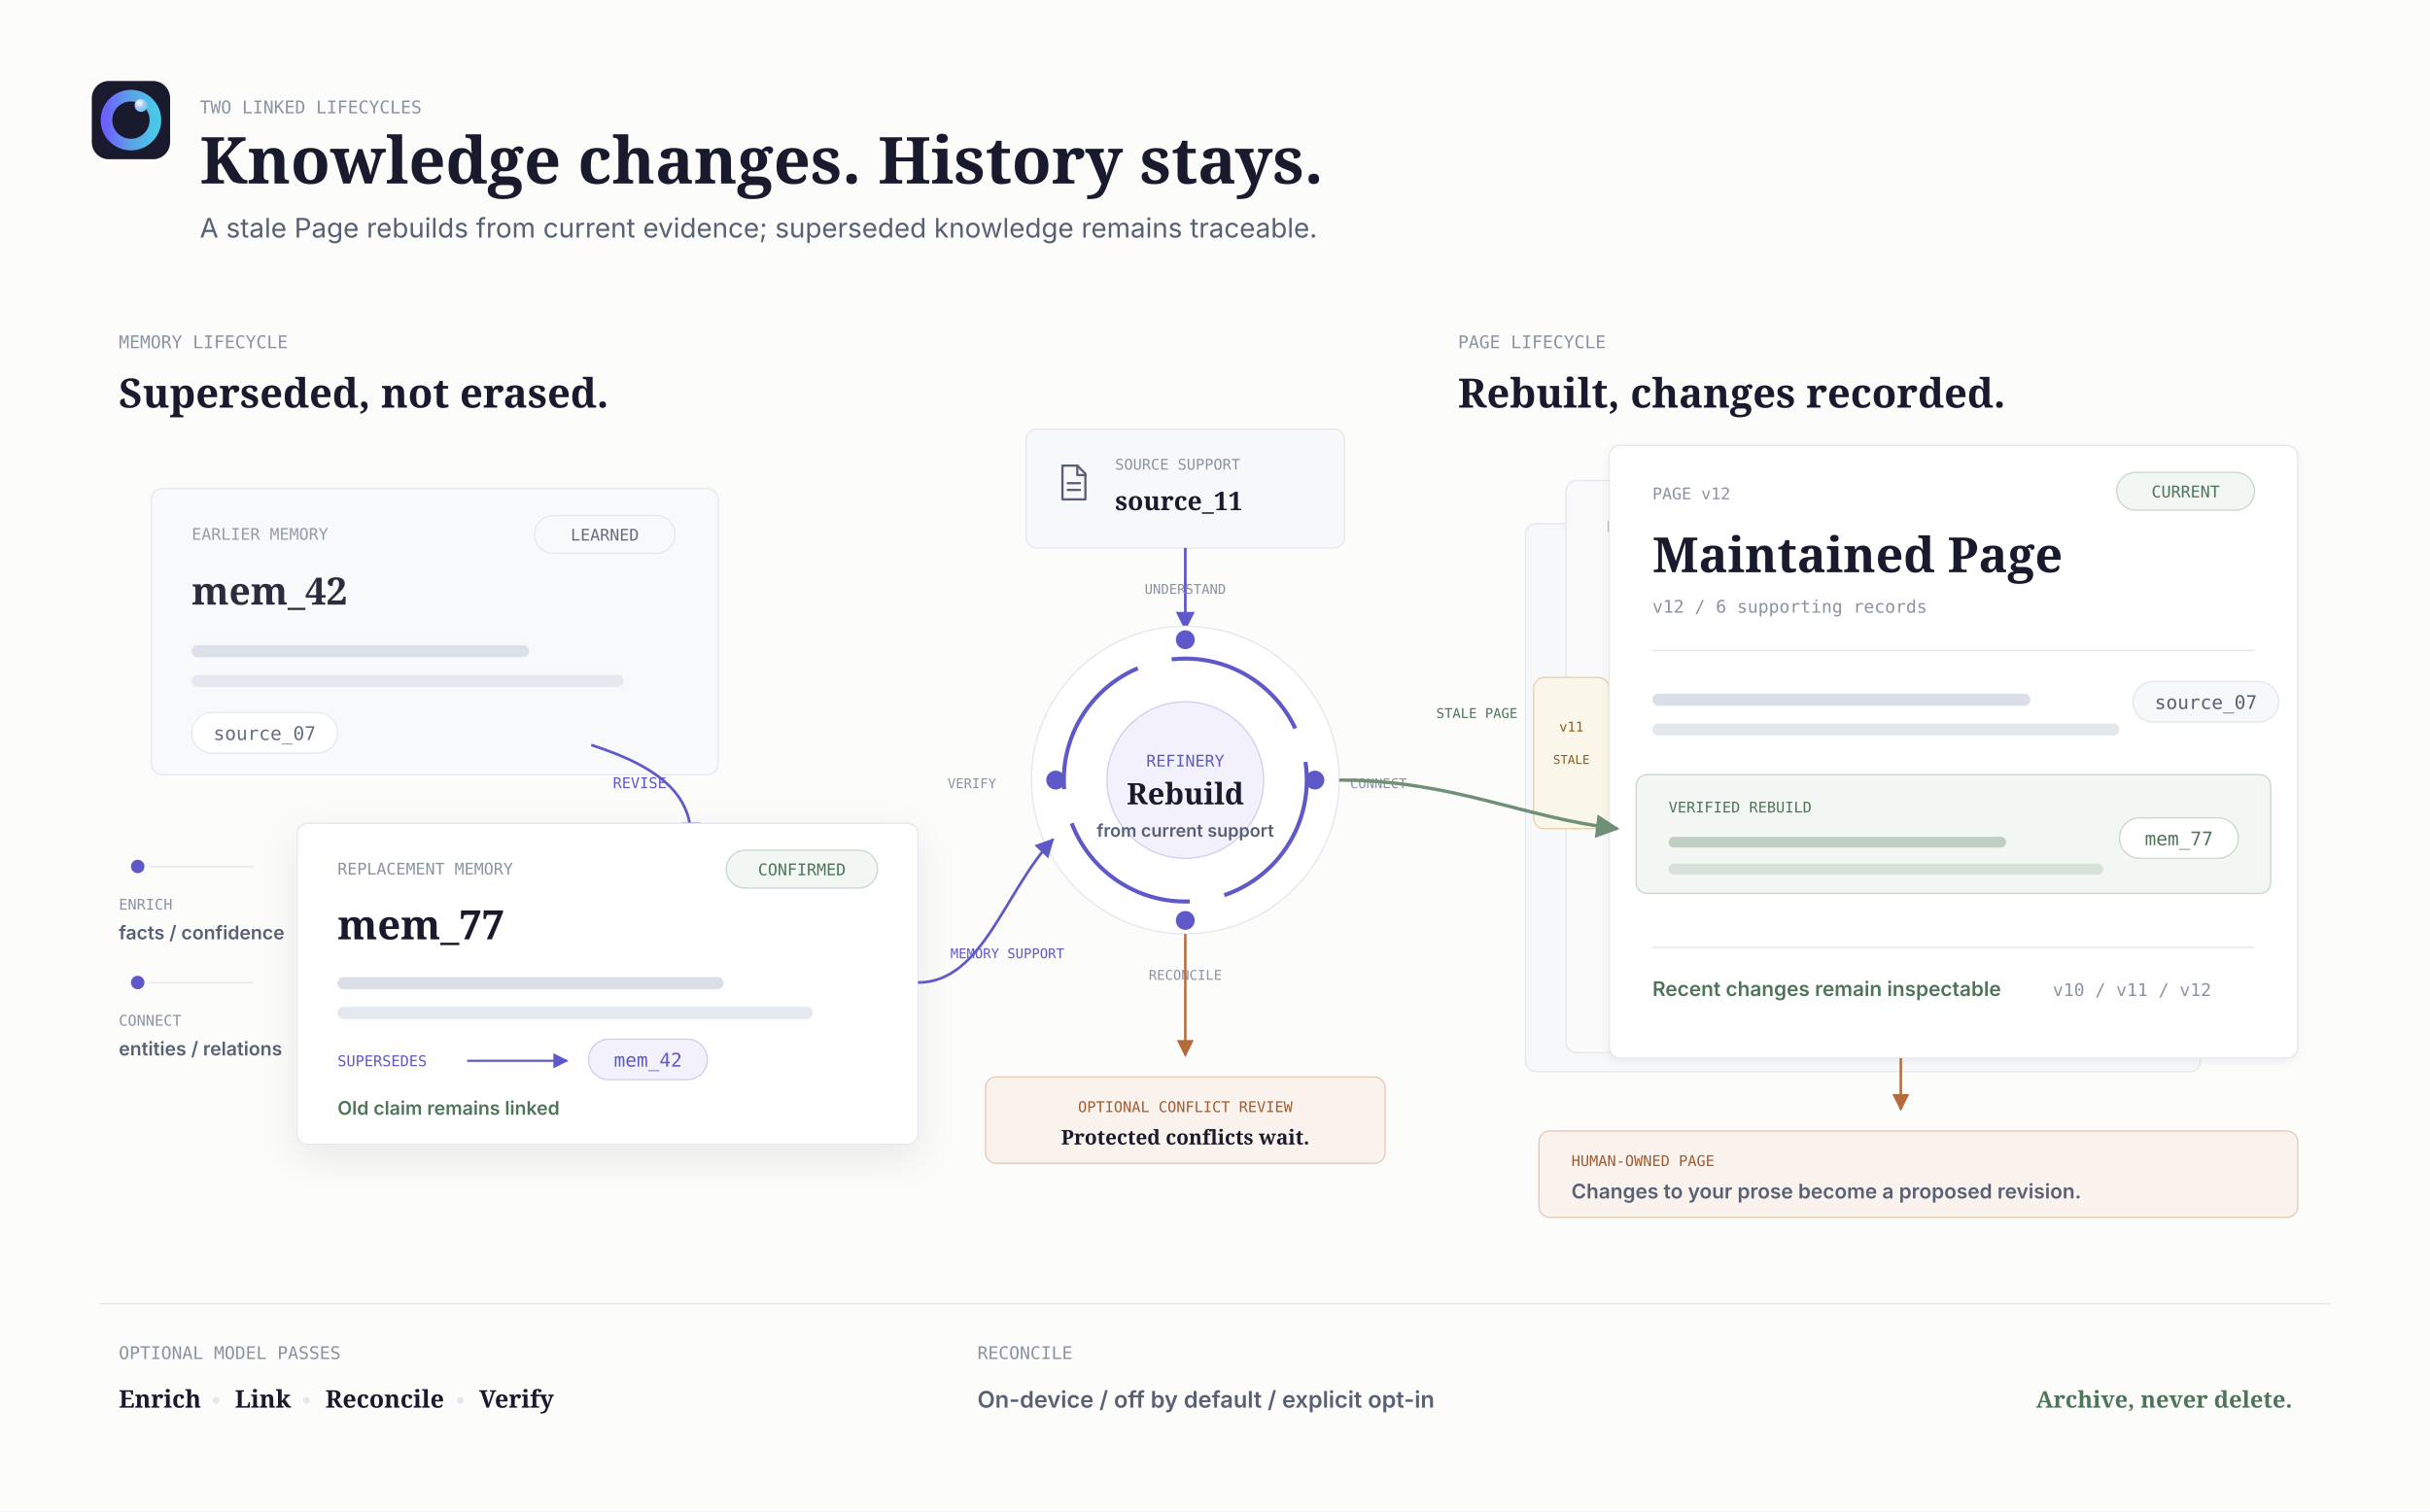
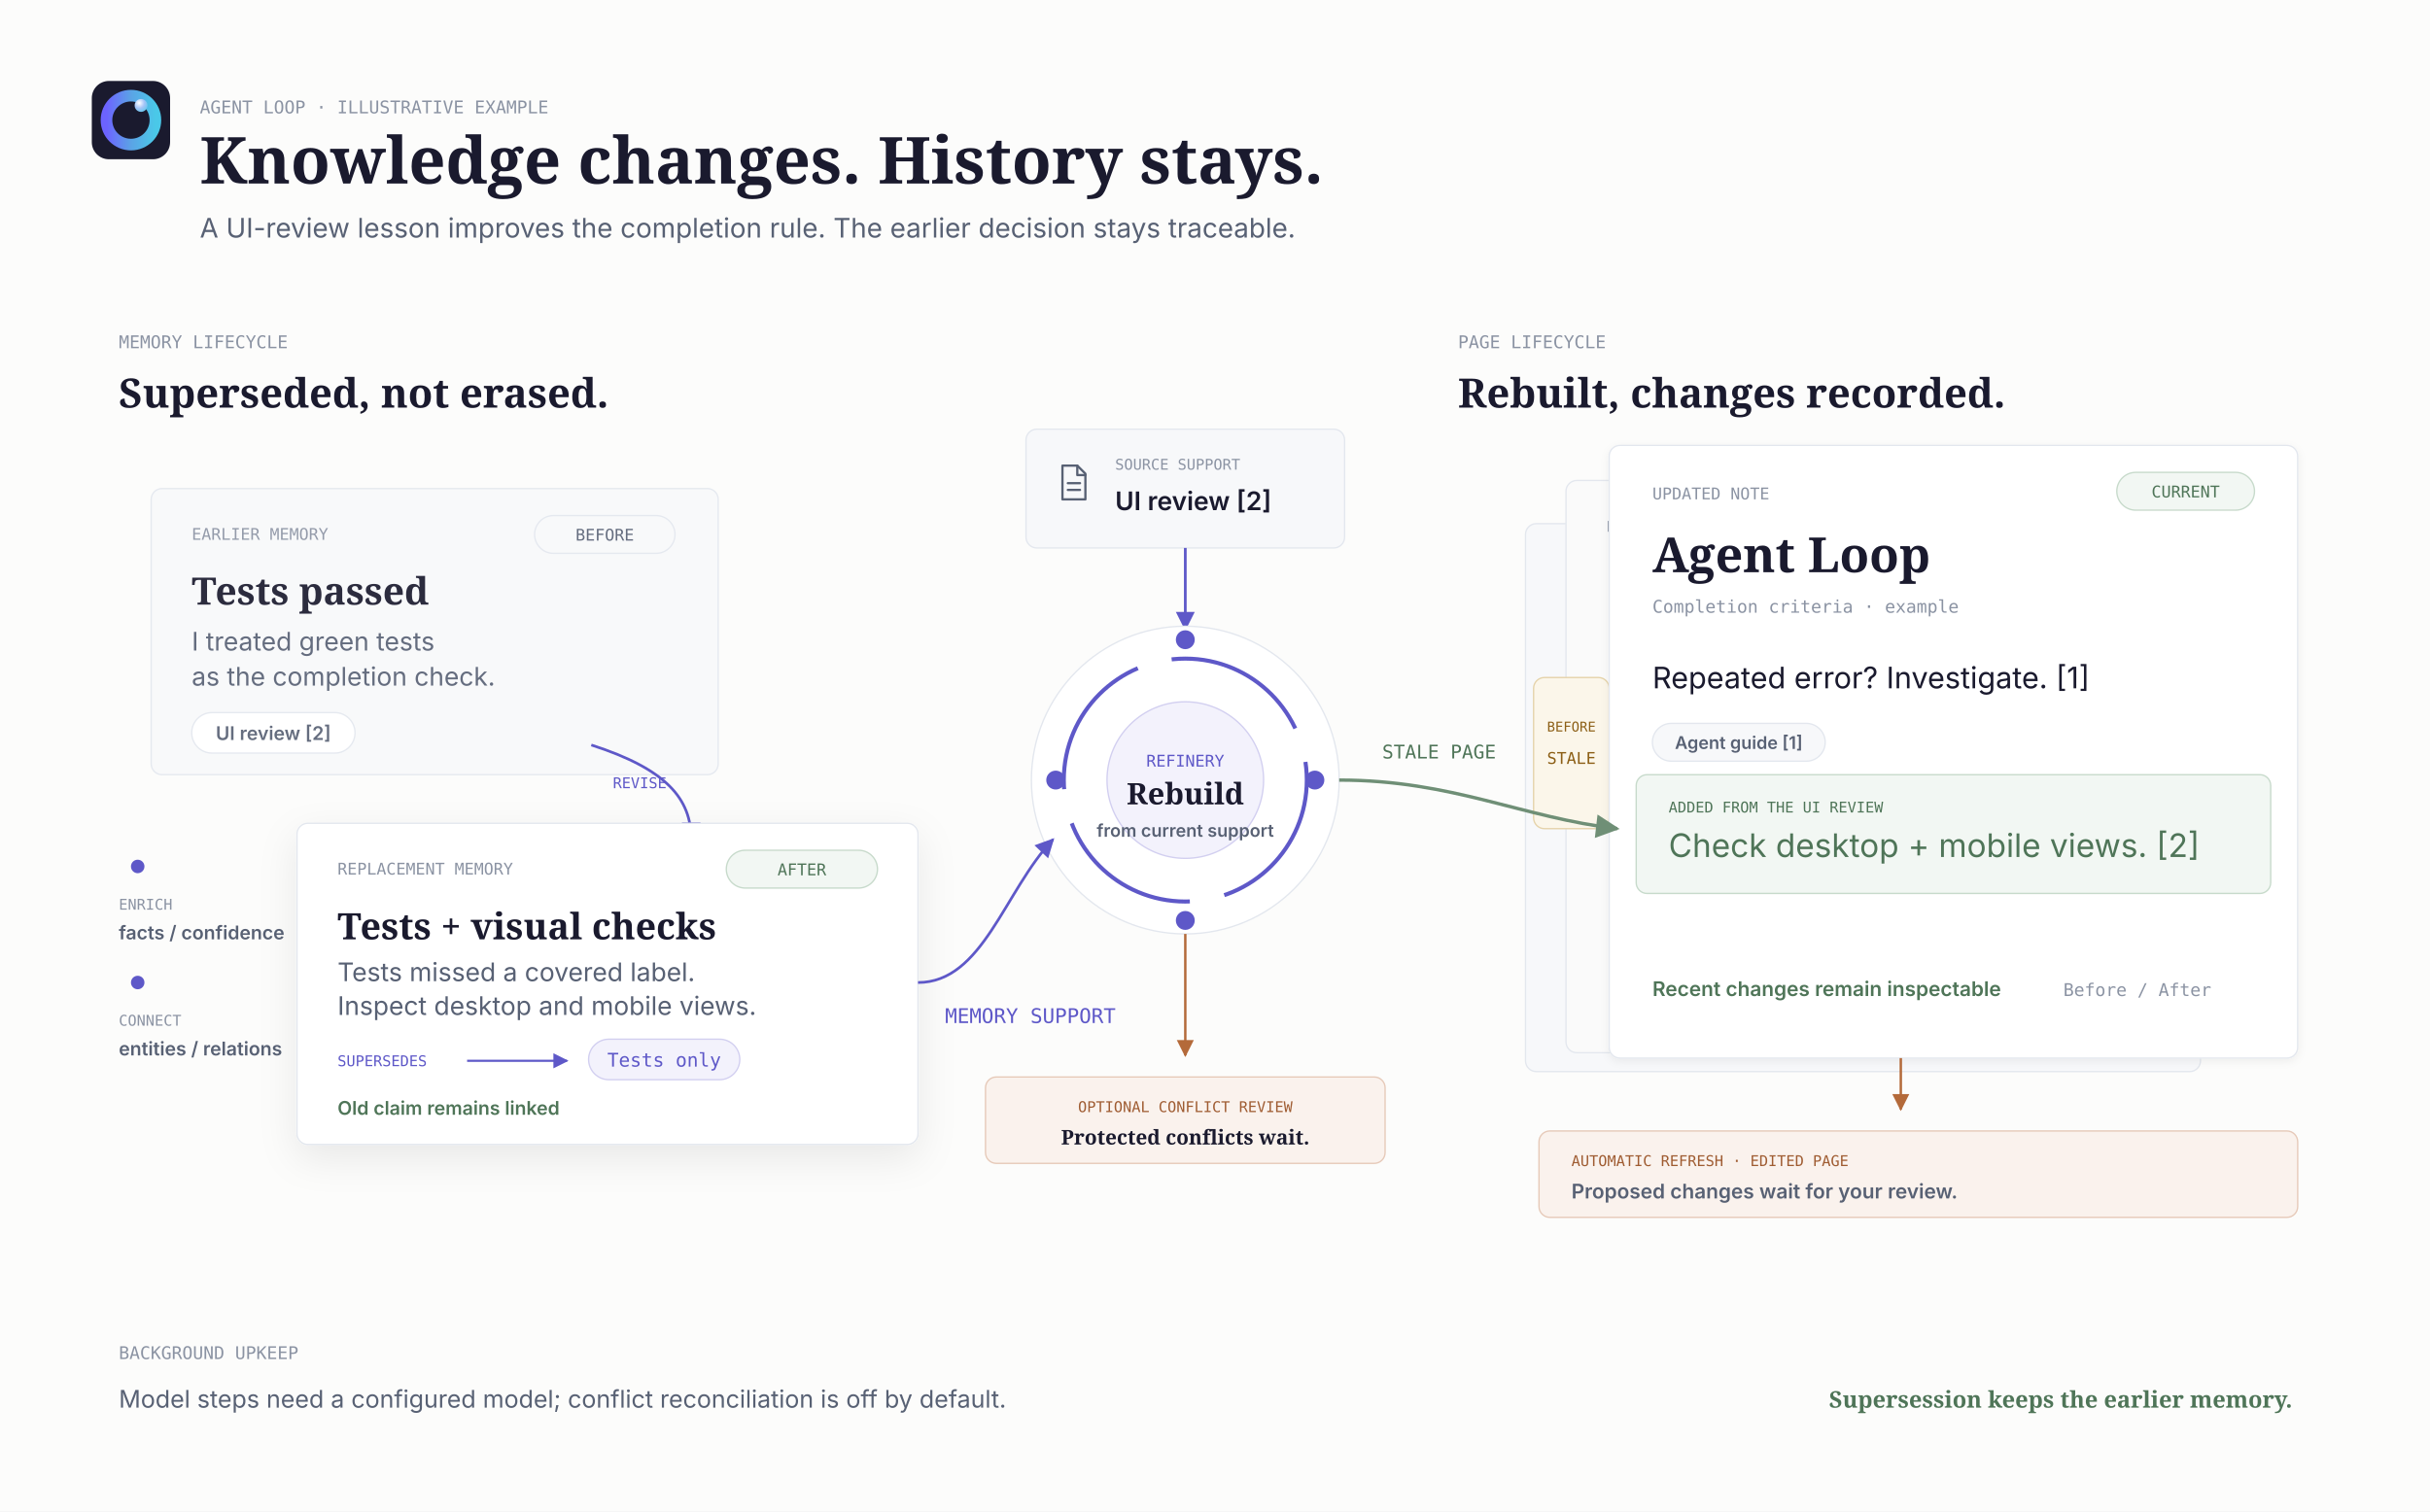
<svg xmlns="http://www.w3.org/2000/svg" width="1800" height="1120" viewBox="0 0 1800 1120" role="img" aria-labelledby="title desc">
  <style>text { font-kerning: normal; }</style>
  <rect width="1800" height="1120" fill="#FCFCFB" />
  <g transform="translate(68 60) scale(0.1132812)">
    <rect width="512" height="512" rx="112" fill="#1A1A2E" />
    <circle cx="256" cy="256" r="160" fill="none" stroke="url(#lifecycle-en-desktop-ring)" stroke-width="76" />
    <circle cx="322" cy="160" r="42" fill="url(#lifecycle-en-desktop-orb)" />
  </g>
  <g data-fit-region="lifecycle-en-desktop-heading" data-fit-x="148" data-fit-y="56" data-fit-width="1578" data-fit-height="130" data-check-overlap="false">
-     <text x="148" y="84" font-family="&quot;JetBrains Mono&quot;, ui-monospace, monospace" font-size="13" font-weight="500" fill="#8B93A3" text-anchor="start">TWO LINKED LIFECYCLES</text>
-     <text x="148" y="136" font-family="&quot;Fraunces&quot;, Georgia, serif" font-size="48" font-weight="600" fill="#1A1A2E" text-anchor="start">Knowledge changes. History stays.</text>
-     <text x="148" y="176" font-family="&quot;Instrument Sans&quot;, -apple-system, BlinkMacSystemFont, sans-serif" font-size="20" font-weight="400" fill="#586174" text-anchor="start">A stale Page rebuilds from current evidence; superseded knowledge remains traceable.</text>
+     <text x="148" y="84" font-family="'JetBrains Mono', monospace" font-size="13" font-weight="500" fill="#8B93A3" text-anchor="start">AGENT LOOP · ILLUSTRATIVE EXAMPLE</text>
+     <text x="148" y="136" font-family="'Fraunces', Georgia, serif" font-size="48" font-weight="600" fill="#1A1A2E" text-anchor="start">Knowledge changes. History stays.</text>
+     <text x="148" y="176" font-family="'Instrument Sans', -apple-system, sans-serif" font-size="20" font-weight="400" fill="#586174" text-anchor="start">A UI-review lesson improves the completion rule. The earlier decision stays traceable.</text>
  </g>
  <g data-fit-region="lifecycle-en-desktop-memory-object" data-fit-x="70" data-fit-y="236" data-fit-width="640" data-fit-height="670" data-check-overlap="false">
-     <text x="88" y="258" font-family="&quot;JetBrains Mono&quot;, ui-monospace, monospace" font-size="13" font-weight="500" fill="#8B93A3" text-anchor="start">MEMORY LIFECYCLE</text>
-     <text x="88" y="302" font-family="&quot;Fraunces&quot;, Georgia, serif" font-size="30" font-weight="600" fill="#1A1A2E" text-anchor="start">Superseded, not erased.</text>
+     <text x="88" y="258" font-family="'JetBrains Mono', monospace" font-size="13" font-weight="500" fill="#8B93A3" text-anchor="start">MEMORY LIFECYCLE</text>
+     <text x="88" y="302" font-family="'Fraunces', Georgia, serif" font-size="30" font-weight="600" fill="#1A1A2E" text-anchor="start">Superseded, not erased.</text>
    <g opacity="0.92">
      <rect x="112" y="362" width="420" height="212" rx="8" fill="#F7F8FA" stroke="#E3E7EE" />
-       <text x="142" y="400" font-family="&quot;JetBrains Mono&quot;, ui-monospace, monospace" font-size="12" font-weight="500" fill="#8B93A3" text-anchor="start">EARLIER MEMORY</text>
+       <text x="142" y="400" font-family="'JetBrains Mono', monospace" font-size="12" font-weight="500" fill="#8B93A3" text-anchor="start">EARLIER MEMORY</text>
      <g>
        <rect x="396" y="382" width="104" height="28" rx="14" fill="#F7F8FA" stroke="#E3E7EE" />
-         <text x="448" y="400.56" font-family="&quot;JetBrains Mono&quot;, ui-monospace, monospace" font-size="12" font-weight="500" fill="#586174" text-anchor="middle">LEARNED</text>
+         <text x="448" y="400.56" font-family="'JetBrains Mono', monospace" font-size="12" font-weight="500" fill="#586174" text-anchor="middle">BEFORE</text>
      </g>
-       <text x="142" y="448" font-family="&quot;Fraunces&quot;, Georgia, serif" font-size="28" font-weight="600" fill="#1A1A2E" text-anchor="start">mem_42</text>
-       <rect x="142" y="478" width="250" height="9" rx="4.5" fill="#D9DEE7" />
-       <rect x="142" y="500" width="320" height="9" rx="4.5" fill="#E3E7EE" />
+       <text x="142" y="448" font-family="'Fraunces', Georgia, serif" font-size="28" font-weight="600" fill="#1A1A2E" text-anchor="start">Tests passed</text>
+       <text x="142" y="482" font-family="'Instrument Sans', -apple-system, sans-serif" font-size="19" font-weight="400" fill="#586174" text-anchor="start">I treated green tests</text>
+       <text x="142" y="508" font-family="'Instrument Sans', -apple-system, sans-serif" font-size="19" font-weight="400" fill="#586174" text-anchor="start">as the completion check.</text>
      <g>
-         <rect x="142" y="528" width="108" height="30" rx="15" fill="#FFFFFF" stroke="#E3E7EE" />
-         <text x="196" y="548.32" font-family="&quot;JetBrains Mono&quot;, ui-monospace, monospace" font-size="14" font-weight="500" fill="#586174" text-anchor="middle">source_07</text>
+         <rect x="142" y="528" width="121" height="30" rx="15" fill="#FFFFFF" stroke="#E3E7EE" />
+         <text x="202.5" y="548.32" font-family="'Instrument Sans', -apple-system, sans-serif" font-size="14" font-weight="600" fill="#586174" text-anchor="middle">UI review [2]</text>
      </g>
    </g>
    <path d="M438 552 C494 570 512 592 512 622" fill="none" stroke="#5E58C8" stroke-width="2" marker-end="url(#lifecycle-en-desktop-arrow)" />
-     <text x="454" y="584" font-family="&quot;JetBrains Mono&quot;, ui-monospace, monospace" font-size="11" font-weight="500" fill="#5E58C8" text-anchor="start">REVISE</text>
+     <text x="454" y="584" font-family="'JetBrains Mono', monospace" font-size="11" font-weight="500" fill="#5E58C8" text-anchor="start">REVISE</text>
    <g filter="url(#lifecycle-en-desktop-card-shadow)">
      <rect x="220" y="610" width="460" height="238" rx="8" fill="#FFFFFF" stroke="#E3E7EE" />
    </g>
-     <text x="250" y="648" font-family="&quot;JetBrains Mono&quot;, ui-monospace, monospace" font-size="12" font-weight="500" fill="#8B93A3" text-anchor="start">REPLACEMENT MEMORY</text>
+     <text x="250" y="648" font-family="'JetBrains Mono', monospace" font-size="12" font-weight="500" fill="#8B93A3" text-anchor="start">REPLACEMENT MEMORY</text>
    <g>
      <rect x="538" y="630" width="112" height="28" rx="14" fill="#F2F7F3" stroke="#C7DACB" />
-       <text x="594" y="648.56" font-family="&quot;JetBrains Mono&quot;, ui-monospace, monospace" font-size="12" font-weight="500" fill="#4F7558" text-anchor="middle">CONFIRMED</text>
+       <text x="594" y="648.56" font-family="'JetBrains Mono', monospace" font-size="12" font-weight="500" fill="#4F7558" text-anchor="middle">AFTER</text>
    </g>
-     <text x="250" y="696" font-family="&quot;Fraunces&quot;, Georgia, serif" font-size="30" font-weight="600" fill="#1A1A2E" text-anchor="start">mem_77</text>
-     <rect x="250" y="724" width="286" height="9" rx="4.5" fill="#D9DEE7" />
-     <rect x="250" y="746" width="352" height="9" rx="4.5" fill="#E3E7EE" />
-     <text x="250" y="790" font-family="&quot;JetBrains Mono&quot;, ui-monospace, monospace" font-size="11" font-weight="500" fill="#5E58C8" text-anchor="start">SUPERSEDES</text>
+     <text x="250" y="696" font-family="'Fraunces', Georgia, serif" font-size="27" font-weight="600" fill="#1A1A2E" text-anchor="start">Tests + visual checks</text>
+     <text x="250" y="727" font-family="'Instrument Sans', -apple-system, sans-serif" font-size="19" font-weight="400" fill="#586174" text-anchor="start">Tests missed a covered label.</text>
+     <text x="250" y="752" font-family="'Instrument Sans', -apple-system, sans-serif" font-size="19" font-weight="400" fill="#586174" text-anchor="start">Inspect desktop and mobile views.</text>
+     <text x="250" y="790" font-family="'JetBrains Mono', monospace" font-size="11" font-weight="500" fill="#5E58C8" text-anchor="start">SUPERSEDES</text>
    <path d="M346 786 H420" stroke="#5E58C8" stroke-width="1.6" marker-end="url(#lifecycle-en-desktop-arrow)" />
    <g>
-       <rect x="436" y="770" width="88" height="30" rx="15" fill="#F3F2FC" stroke="#D2CFF0" />
-       <text x="480" y="790.32" font-family="&quot;JetBrains Mono&quot;, ui-monospace, monospace" font-size="14" font-weight="500" fill="#5E58C8" text-anchor="middle">mem_42</text>
+       <rect x="436" y="770" width="112" height="30" rx="15" fill="#F3F2FC" stroke="#D2CFF0" />
+       <text x="492" y="790.32" font-family="'JetBrains Mono', monospace" font-size="14" font-weight="500" fill="#5E58C8" text-anchor="middle">Tests only</text>
    </g>
-     <text x="250" y="826" font-family="&quot;Instrument Sans&quot;, -apple-system, BlinkMacSystemFont, sans-serif" font-size="14" font-weight="600" fill="#4F7558" text-anchor="start">Old claim remains linked</text>
+     <text x="250" y="826" font-family="'Instrument Sans', -apple-system, sans-serif" font-size="14" font-weight="600" fill="#4F7558" text-anchor="start">Old claim remains linked</text>
    <circle cx="102" cy="642" r="5" fill="#5E58C8" />
-     <line x1="110" y1="642" x2="188" y2="642" stroke="#E3E7EE" />
-     <text x="88" y="674" font-family="&quot;JetBrains Mono&quot;, ui-monospace, monospace" font-size="11" font-weight="500" fill="#8B93A3" text-anchor="start">ENRICH</text>
-     <text x="88" y="696" font-family="&quot;Instrument Sans&quot;, -apple-system, BlinkMacSystemFont, sans-serif" font-size="14" font-weight="600" fill="#586174" text-anchor="start">facts / confidence</text>
+     <text x="88" y="674" font-family="'JetBrains Mono', monospace" font-size="11" font-weight="500" fill="#8B93A3" text-anchor="start">ENRICH</text>
+     <text x="88" y="696" font-family="'Instrument Sans', -apple-system, sans-serif" font-size="14" font-weight="600" fill="#586174" text-anchor="start">facts / confidence</text>
    <circle cx="102" cy="728" r="5" fill="#5E58C8" />
-     <line x1="110" y1="728" x2="188" y2="728" stroke="#E3E7EE" />
-     <text x="88" y="760" font-family="&quot;JetBrains Mono&quot;, ui-monospace, monospace" font-size="11" font-weight="500" fill="#8B93A3" text-anchor="start">CONNECT</text>
-     <text x="88" y="782" font-family="&quot;Instrument Sans&quot;, -apple-system, BlinkMacSystemFont, sans-serif" font-size="14" font-weight="600" fill="#586174" text-anchor="start">entities / relations</text>
+     <text x="88" y="760" font-family="'JetBrains Mono', monospace" font-size="11" font-weight="500" fill="#8B93A3" text-anchor="start">CONNECT</text>
+     <text x="88" y="782" font-family="'Instrument Sans', -apple-system, sans-serif" font-size="14" font-weight="600" fill="#586174" text-anchor="start">entities / relations</text>
  </g>
  <g data-fit-region="lifecycle-en-desktop-refinery" data-fit-x="698" data-fit-y="260" data-fit-width="360" data-fit-height="610" data-check-overlap="false">
    <rect x="760" y="318" width="236" height="88" rx="8" fill="#F7F8FA" stroke="#E3E7EE" />
    <g fill="none" stroke="#586174" stroke-width="1.7" stroke-linecap="round" stroke-linejoin="round">
      <path d="M787 345h11l6 6v19H787z" />
      <path d="M798 345v7h6" />
      <path d="M791 358h9M791 363h9" />
    </g>
-     <text x="826" y="348" font-family="&quot;JetBrains Mono&quot;, ui-monospace, monospace" font-size="11" font-weight="500" fill="#8B93A3" text-anchor="start">SOURCE SUPPORT</text>
-     <text x="826" y="378" font-family="&quot;Fraunces&quot;, Georgia, serif" font-size="19" font-weight="600" fill="#1A1A2E" text-anchor="start">source_11</text>
+     <text x="826" y="348" font-family="'JetBrains Mono', monospace" font-size="11" font-weight="500" fill="#8B93A3" text-anchor="start">SOURCE SUPPORT</text>
+     <text x="826" y="378" font-family="'Instrument Sans', -apple-system, sans-serif" font-size="19" font-weight="600" fill="#1A1A2E" text-anchor="start">UI review [2]</text>
    <path d="M878 406 V466" fill="none" stroke="#5E58C8" stroke-width="2" marker-end="url(#lifecycle-en-desktop-arrow)" />
    <circle cx="878" cy="578" r="114" fill="#FFFFFF" stroke="#E3E7EE" />
    <circle cx="878" cy="578" r="90" fill="none" stroke="#5E58C8" stroke-width="3" stroke-dasharray="112 26" />
    <circle cx="878" cy="578" r="58" fill="#F3F2FC" stroke="#D2CFF0" />
-     <text x="878" y="568" font-family="&quot;JetBrains Mono&quot;, ui-monospace, monospace" font-size="12" font-weight="500" fill="#5E58C8" text-anchor="middle">REFINERY</text>
-     <text x="878" y="596" font-family="&quot;Fraunces&quot;, Georgia, serif" font-size="22" font-weight="600" fill="#1A1A2E" text-anchor="middle">Rebuild</text>
-     <text x="878" y="620" font-family="&quot;Instrument Sans&quot;, -apple-system, BlinkMacSystemFont, sans-serif" font-size="13" font-weight="600" fill="#586174" text-anchor="middle">from current support</text>
+     <text x="878" y="568" font-family="'JetBrains Mono', monospace" font-size="12" font-weight="500" fill="#5E58C8" text-anchor="middle">REFINERY</text>
+     <text x="878" y="596" font-family="'Fraunces', Georgia, serif" font-size="22" font-weight="600" fill="#1A1A2E" text-anchor="middle">Rebuild</text>
+     <text x="878" y="620" font-family="'Instrument Sans', -apple-system, sans-serif" font-size="13" font-weight="600" fill="#586174" text-anchor="middle">from current support</text>
    <circle cx="878" cy="474" r="7" fill="#5E58C8" />
    <circle cx="974" cy="578" r="7" fill="#5E58C8" />
    <circle cx="878" cy="682" r="7" fill="#5E58C8" />
    <circle cx="782" cy="578" r="7" fill="#5E58C8" />
-     <text x="878" y="440" font-family="&quot;JetBrains Mono&quot;, ui-monospace, monospace" font-size="10" font-weight="500" fill="#8B93A3" text-anchor="middle">UNDERSTAND</text>
-     <text x="1000" y="584" font-family="&quot;JetBrains Mono&quot;, ui-monospace, monospace" font-size="10" font-weight="500" fill="#8B93A3" text-anchor="start">CONNECT</text>
-     <text x="878" y="726" font-family="&quot;JetBrains Mono&quot;, ui-monospace, monospace" font-size="10" font-weight="500" fill="#8B93A3" text-anchor="middle">RECONCILE</text>
-     <text x="738" y="584" font-family="&quot;JetBrains Mono&quot;, ui-monospace, monospace" font-size="10" font-weight="500" fill="#8B93A3" text-anchor="end">VERIFY</text>
    <path d="M680 728 C728 728 744 660 780 622" fill="none" stroke="#5E58C8" stroke-width="2" marker-end="url(#lifecycle-en-desktop-arrow)" />
-     <text x="704" y="710" font-family="&quot;JetBrains Mono&quot;, ui-monospace, monospace" font-size="10" font-weight="500" fill="#5E58C8" text-anchor="start">MEMORY SUPPORT</text>
+     <text x="700" y="758" font-family="'JetBrains Mono', monospace" font-size="15" font-weight="500" fill="#5E58C8" text-anchor="start">MEMORY SUPPORT</text>
    <path d="M878 692 V782" fill="none" stroke="#B46A3A" stroke-width="1.8" marker-end="url(#lifecycle-en-desktop-warm-arrow)" />
    <rect x="730" y="798" width="296" height="64" rx="8" fill="#FAF2ED" stroke="#E6C9B8" />
-     <text x="878" y="824" font-family="&quot;JetBrains Mono&quot;, ui-monospace, monospace" font-size="11" font-weight="500" fill="#9F5C32" text-anchor="middle">OPTIONAL CONFLICT REVIEW</text>
-     <text x="878" y="848" font-family="&quot;Fraunces&quot;, Georgia, serif" font-size="15" font-weight="600" fill="#1A1A2E" text-anchor="middle">Protected conflicts wait.</text>
+     <text x="878" y="824" font-family="'JetBrains Mono', monospace" font-size="11" font-weight="500" fill="#9F5C32" text-anchor="middle">OPTIONAL CONFLICT REVIEW</text>
+     <text x="878" y="848" font-family="'Fraunces', Georgia, serif" font-size="15" font-weight="600" fill="#1A1A2E" text-anchor="middle">Protected conflicts wait.</text>
  </g>
  <g data-fit-region="lifecycle-en-desktop-page-object" data-fit-x="1044" data-fit-y="236" data-fit-width="686" data-fit-height="680" data-check-overlap="false">
-     <text x="1080" y="258" font-family="&quot;JetBrains Mono&quot;, ui-monospace, monospace" font-size="13" font-weight="500" fill="#8B93A3" text-anchor="start">PAGE LIFECYCLE</text>
-     <text x="1080" y="302" font-family="&quot;Fraunces&quot;, Georgia, serif" font-size="30" font-weight="600" fill="#1A1A2E" text-anchor="start">Rebuilt, changes recorded.</text>
+     <text x="1080" y="258" font-family="'JetBrains Mono', monospace" font-size="13" font-weight="500" fill="#8B93A3" text-anchor="start">PAGE LIFECYCLE</text>
+     <text x="1080" y="302" font-family="'Fraunces', Georgia, serif" font-size="30" font-weight="600" fill="#1A1A2E" text-anchor="start">Rebuilt, changes recorded.</text>
    <rect x="1130" y="388" width="500" height="406" rx="8" fill="#F7F8FA" stroke="#E3E7EE" />
    <rect x="1160" y="356" width="500" height="424" rx="8" fill="#FAFAFA" stroke="#E3E7EE" />
-     <text x="1190" y="394" font-family="&quot;JetBrains Mono&quot;, ui-monospace, monospace" font-size="11" font-weight="500" fill="#8B93A3" text-anchor="start">PAGE v11</text>
+     <text x="1190" y="394" font-family="'JetBrains Mono', monospace" font-size="11" font-weight="500" fill="#8B93A3" text-anchor="start">BEFORE</text>
    <rect x="1136" y="502" width="56" height="112" rx="8" fill="#FBF6EA" stroke="#E5D3AA" />
-     <text x="1164" y="542" font-family="&quot;JetBrains Mono&quot;, ui-monospace, monospace" font-size="10" font-weight="500" fill="#8C5F16" text-anchor="middle">v11</text>
-     <text x="1164" y="566" font-family="&quot;JetBrains Mono&quot;, ui-monospace, monospace" font-size="9" font-weight="500" fill="#8C5F16" text-anchor="middle">STALE</text>
+     <text x="1164" y="542" font-family="'JetBrains Mono', monospace" font-size="10" font-weight="500" fill="#8C5F16" text-anchor="middle">BEFORE</text>
+     <text x="1164" y="566" font-family="'JetBrains Mono', monospace" font-size="12" font-weight="500" fill="#8C5F16" text-anchor="middle">STALE</text>
    <g filter="url(#lifecycle-en-desktop-page-shadow)">
      <rect x="1192" y="330" width="510" height="454" rx="8" fill="#FFFFFF" stroke="#E3E7EE" />
    </g>
-     <text x="1224" y="370" font-family="&quot;JetBrains Mono&quot;, ui-monospace, monospace" font-size="12" font-weight="500" fill="#8B93A3" text-anchor="start">PAGE v12</text>
+     <text x="1224" y="370" font-family="'JetBrains Mono', monospace" font-size="12" font-weight="500" fill="#8B93A3" text-anchor="start">UPDATED NOTE</text>
    <g>
      <rect x="1568" y="350" width="102" height="28" rx="14" fill="#F2F7F3" stroke="#C7DACB" />
-       <text x="1619" y="368.56" font-family="&quot;JetBrains Mono&quot;, ui-monospace, monospace" font-size="12" font-weight="500" fill="#4F7558" text-anchor="middle">CURRENT</text>
+       <text x="1619" y="368.56" font-family="'JetBrains Mono', monospace" font-size="12" font-weight="500" fill="#4F7558" text-anchor="middle">CURRENT</text>
    </g>
-     <text x="1224" y="424" font-family="&quot;Fraunces&quot;, Georgia, serif" font-size="36" font-weight="600" fill="#1A1A2E" text-anchor="start">Maintained Page</text>
-     <text x="1224" y="454" font-family="&quot;JetBrains Mono&quot;, ui-monospace, monospace" font-size="13" font-weight="500" fill="#8B93A3" text-anchor="start">v12 / 6 supporting records</text>
-     <line x1="1224" y1="482" x2="1670" y2="482" stroke="#E3E7EE" />
-     <rect x="1224" y="514" width="280" height="9" rx="4.5" fill="#D9DEE7" />
-     <rect x="1224" y="536" width="346" height="9" rx="4.5" fill="#E3E7EE" />
+     <text x="1224" y="424" font-family="'Fraunces', Georgia, serif" font-size="36" font-weight="600" fill="#1A1A2E" text-anchor="start">Agent Loop</text>
+     <text x="1224" y="454" font-family="'JetBrains Mono', monospace" font-size="13" font-weight="500" fill="#8B93A3" text-anchor="start">Completion criteria · example</text>
+     <text x="1224" y="510" font-family="'Instrument Sans', -apple-system, sans-serif" font-size="22" font-weight="400" fill="#1A1A2E" text-anchor="start">Repeated error? Investigate. [1]</text>
    <g>
-       <rect x="1580" y="505" width="108" height="30" rx="15" fill="#F7F8FA" stroke="#E3E7EE" />
-       <text x="1634" y="525.32" font-family="&quot;JetBrains Mono&quot;, ui-monospace, monospace" font-size="14" font-weight="500" fill="#586174" text-anchor="middle">source_07</text>
+       <rect x="1224" y="536" width="128" height="28" rx="14" fill="#F7F8FA" stroke="#E3E7EE" />
+       <text x="1288" y="554.94" font-family="'Instrument Sans', -apple-system, sans-serif" font-size="13" font-weight="600" fill="#586174" text-anchor="middle">Agent guide [1]</text>
    </g>
    <rect x="1212" y="574" width="470" height="88" rx="8" fill="#F2F7F3" stroke="#C7DACB" />
-     <text x="1236" y="602" font-family="&quot;JetBrains Mono&quot;, ui-monospace, monospace" font-size="11" font-weight="500" fill="#4F7558" text-anchor="start">VERIFIED REBUILD</text>
-     <rect x="1236" y="620" width="250" height="8" rx="4" fill="#BFD0C2" />
-     <rect x="1236" y="640" width="322" height="8" rx="4" fill="#D6E2D8" />
-     <g>
-       <rect x="1570" y="606" width="88" height="30" rx="15" fill="#FFFFFF" stroke="#C7DACB" />
-       <text x="1614" y="626.32" font-family="&quot;JetBrains Mono&quot;, ui-monospace, monospace" font-size="14" font-weight="500" fill="#4F7558" text-anchor="middle">mem_77</text>
-     </g>
-     <line x1="1224" y1="702" x2="1670" y2="702" stroke="#E3E7EE" />
-     <text x="1224" y="738" font-family="&quot;Instrument Sans&quot;, -apple-system, BlinkMacSystemFont, sans-serif" font-size="15" font-weight="600" fill="#4F7558" text-anchor="start">Recent changes remain inspectable</text>
-     <text x="1638" y="738" font-family="&quot;JetBrains Mono&quot;, ui-monospace, monospace" font-size="13" font-weight="500" fill="#8B93A3" text-anchor="end">v10 / v11 / v12</text>
+     <text x="1236" y="602" font-family="'JetBrains Mono', monospace" font-size="11" font-weight="500" fill="#4F7558" text-anchor="start">ADDED FROM THE UI REVIEW</text>
+     <text x="1236" y="635" font-family="'Instrument Sans', -apple-system, sans-serif" font-size="24" font-weight="400" fill="#4F7558" text-anchor="start">Check desktop + mobile views. [2]</text>
+     <text x="1224" y="738" font-family="'Instrument Sans', -apple-system, sans-serif" font-size="15" font-weight="600" fill="#4F7558" text-anchor="start">Recent changes remain inspectable</text>
+     <text x="1638" y="738" font-family="'JetBrains Mono', monospace" font-size="13" font-weight="500" fill="#8B93A3" text-anchor="end">Before / After</text>
    <path d="M1408 784 V822" fill="none" stroke="#B46A3A" stroke-width="1.8" marker-end="url(#lifecycle-en-desktop-warm-arrow)" />
    <rect x="1140" y="838" width="562" height="64" rx="8" fill="#FAF2ED" stroke="#E6C9B8" />
-     <text x="1164" y="864" font-family="&quot;JetBrains Mono&quot;, ui-monospace, monospace" font-size="11" font-weight="500" fill="#9F5C32" text-anchor="start">HUMAN-OWNED PAGE</text>
-     <text x="1164" y="888" font-family="&quot;Instrument Sans&quot;, -apple-system, BlinkMacSystemFont, sans-serif" font-size="15" font-weight="600" fill="#586174" text-anchor="start">Changes to your prose become a proposed revision.</text>
+     <text x="1164" y="864" font-family="'JetBrains Mono', monospace" font-size="11" font-weight="500" fill="#9F5C32" text-anchor="start">AUTOMATIC REFRESH · EDITED PAGE</text>
+     <text x="1164" y="888" font-family="'Instrument Sans', -apple-system, sans-serif" font-size="15" font-weight="600" fill="#586174" text-anchor="start">Proposed changes wait for your review.</text>
  </g>
  <path d="M992 578 C1076 578 1128 606 1198 614" fill="none" stroke="#6F8F76" stroke-width="2.5" marker-end="url(#lifecycle-en-desktop-sage-arrow)" />
-   <text x="1094" y="532" font-family="&quot;JetBrains Mono&quot;, ui-monospace, monospace" font-size="10" font-weight="500" fill="#4F7558" text-anchor="middle">STALE PAGE</text>
+   <text x="1066" y="562" font-family="'JetBrains Mono', monospace" font-size="14" font-weight="500" fill="#4F7558" text-anchor="middle">STALE PAGE</text>
  <g data-fit-region="lifecycle-en-desktop-footer" data-fit-x="74" data-fit-y="966" data-fit-width="1652" data-fit-height="106" data-check-overlap="false">
-     <line x1="74" y1="966" x2="1726" y2="966" stroke="#E3E7EE" />
-     <text x="88" y="1007" font-family="&quot;JetBrains Mono&quot;, ui-monospace, monospace" font-size="13" font-weight="500" fill="#8B93A3" text-anchor="start">OPTIONAL MODEL PASSES</text>
-     <text x="88" y="1043" font-family="&quot;Fraunces&quot;, Georgia, serif" font-size="18" font-weight="600" fill="#1A1A2E" text-anchor="start">Enrich</text>
-     <circle cx="160" cy="1037.6" r="2.5" fill="#E3E7EE" />
-     <text x="174" y="1043" font-family="&quot;Fraunces&quot;, Georgia, serif" font-size="18" font-weight="600" fill="#1A1A2E" text-anchor="start">Link</text>
-     <circle cx="227" cy="1037.6" r="2.5" fill="#E3E7EE" />
-     <text x="241" y="1043" font-family="&quot;Fraunces&quot;, Georgia, serif" font-size="18" font-weight="600" fill="#1A1A2E" text-anchor="start">Reconcile</text>
-     <circle cx="341" cy="1037.6" r="2.5" fill="#E3E7EE" />
-     <text x="355" y="1043" font-family="&quot;Fraunces&quot;, Georgia, serif" font-size="18" font-weight="600" fill="#1A1A2E" text-anchor="start">Verify</text>
-     <text x="724" y="1007" font-family="&quot;JetBrains Mono&quot;, ui-monospace, monospace" font-size="13" font-weight="500" fill="#8B93A3" text-anchor="start">RECONCILE</text>
-     <text x="724" y="1043" font-family="&quot;Instrument Sans&quot;, -apple-system, BlinkMacSystemFont, sans-serif" font-size="17" font-weight="600" fill="#586174" text-anchor="start">On-device / off by default / explicit opt-in</text>
-     <text x="1698" y="1043" font-family="&quot;Fraunces&quot;, Georgia, serif" font-size="17" font-weight="600" fill="#4F7558" text-anchor="end">Archive, never delete.</text>
+     <text x="88" y="1007" font-family="'JetBrains Mono', monospace" font-size="13" font-weight="500" fill="#8B93A3" text-anchor="start">BACKGROUND UPKEEP</text>
+     <text x="88" y="1043" font-family="'Instrument Sans', -apple-system, sans-serif" font-size="18" font-weight="400" fill="#586174" text-anchor="start">Model steps need a configured model; conflict reconciliation is off by default.</text>
+     <text x="1698" y="1043" font-family="'Fraunces', Georgia, serif" font-size="17" font-weight="600" fill="#4F7558" text-anchor="end">Supersession keeps the earlier memory.</text>
  </g>
  <defs>
    <linearGradient id="lifecycle-en-desktop-ring" x1="96" y1="256" x2="416" y2="256" gradientUnits="userSpaceOnUse">
      <stop stop-color="#6C63FF" />
      <stop offset="0.5" stop-color="#5BA3E6" />
      <stop offset="1" stop-color="#4AC8E8" />
    </linearGradient>
    <radialGradient id="lifecycle-en-desktop-orb" cx="0" cy="0" r="1" gradientUnits="userSpaceOnUse" gradientTransform="translate(310 144) rotate(52.125) scale(76.0263)">
      <stop stop-color="#FFFFFF" />
      <stop offset="0.45" stop-color="#A5C4F7" />
      <stop offset="1" stop-color="#4AC8E8" />
    </radialGradient>
    <marker id="lifecycle-en-desktop-arrow" viewBox="0 0 10 10" refX="9" refY="5" markerWidth="7" markerHeight="7" orient="auto-start-reverse">
      <path d="M0 0L10 5L0 10Z" fill="#5E58C8" />
    </marker>
    <marker id="lifecycle-en-desktop-warm-arrow" viewBox="0 0 10 10" refX="9" refY="5" markerWidth="7" markerHeight="7" orient="auto-start-reverse">
      <path d="M0 0L10 5L0 10Z" fill="#B46A3A" />
    </marker>
    <marker id="lifecycle-en-desktop-sage-arrow" viewBox="0 0 10 10" refX="9" refY="5" markerWidth="7" markerHeight="7" orient="auto-start-reverse">
      <path d="M0 0L10 5L0 10Z" fill="#6F8F76" />
    </marker>
    <filter id="lifecycle-en-desktop-card-shadow" x="-20%" y="-20%" width="140%" height="150%">
      <feDropShadow dx="0" dy="10" stdDeviation="14" flood-color="#1A1A2E" flood-opacity="0.08" />
    </filter>
    <filter id="lifecycle-en-desktop-page-shadow" x="-20%" y="-20%" width="140%" height="150%">
      <feDropShadow dx="0" dy="14" stdDeviation="18" flood-color="#1A1A2E" flood-opacity="0.10" />
      <feDropShadow dx="0" dy="2" stdDeviation="3" flood-color="#1A1A2E" flood-opacity="0.06" />
    </filter>
  </defs>
</svg>
